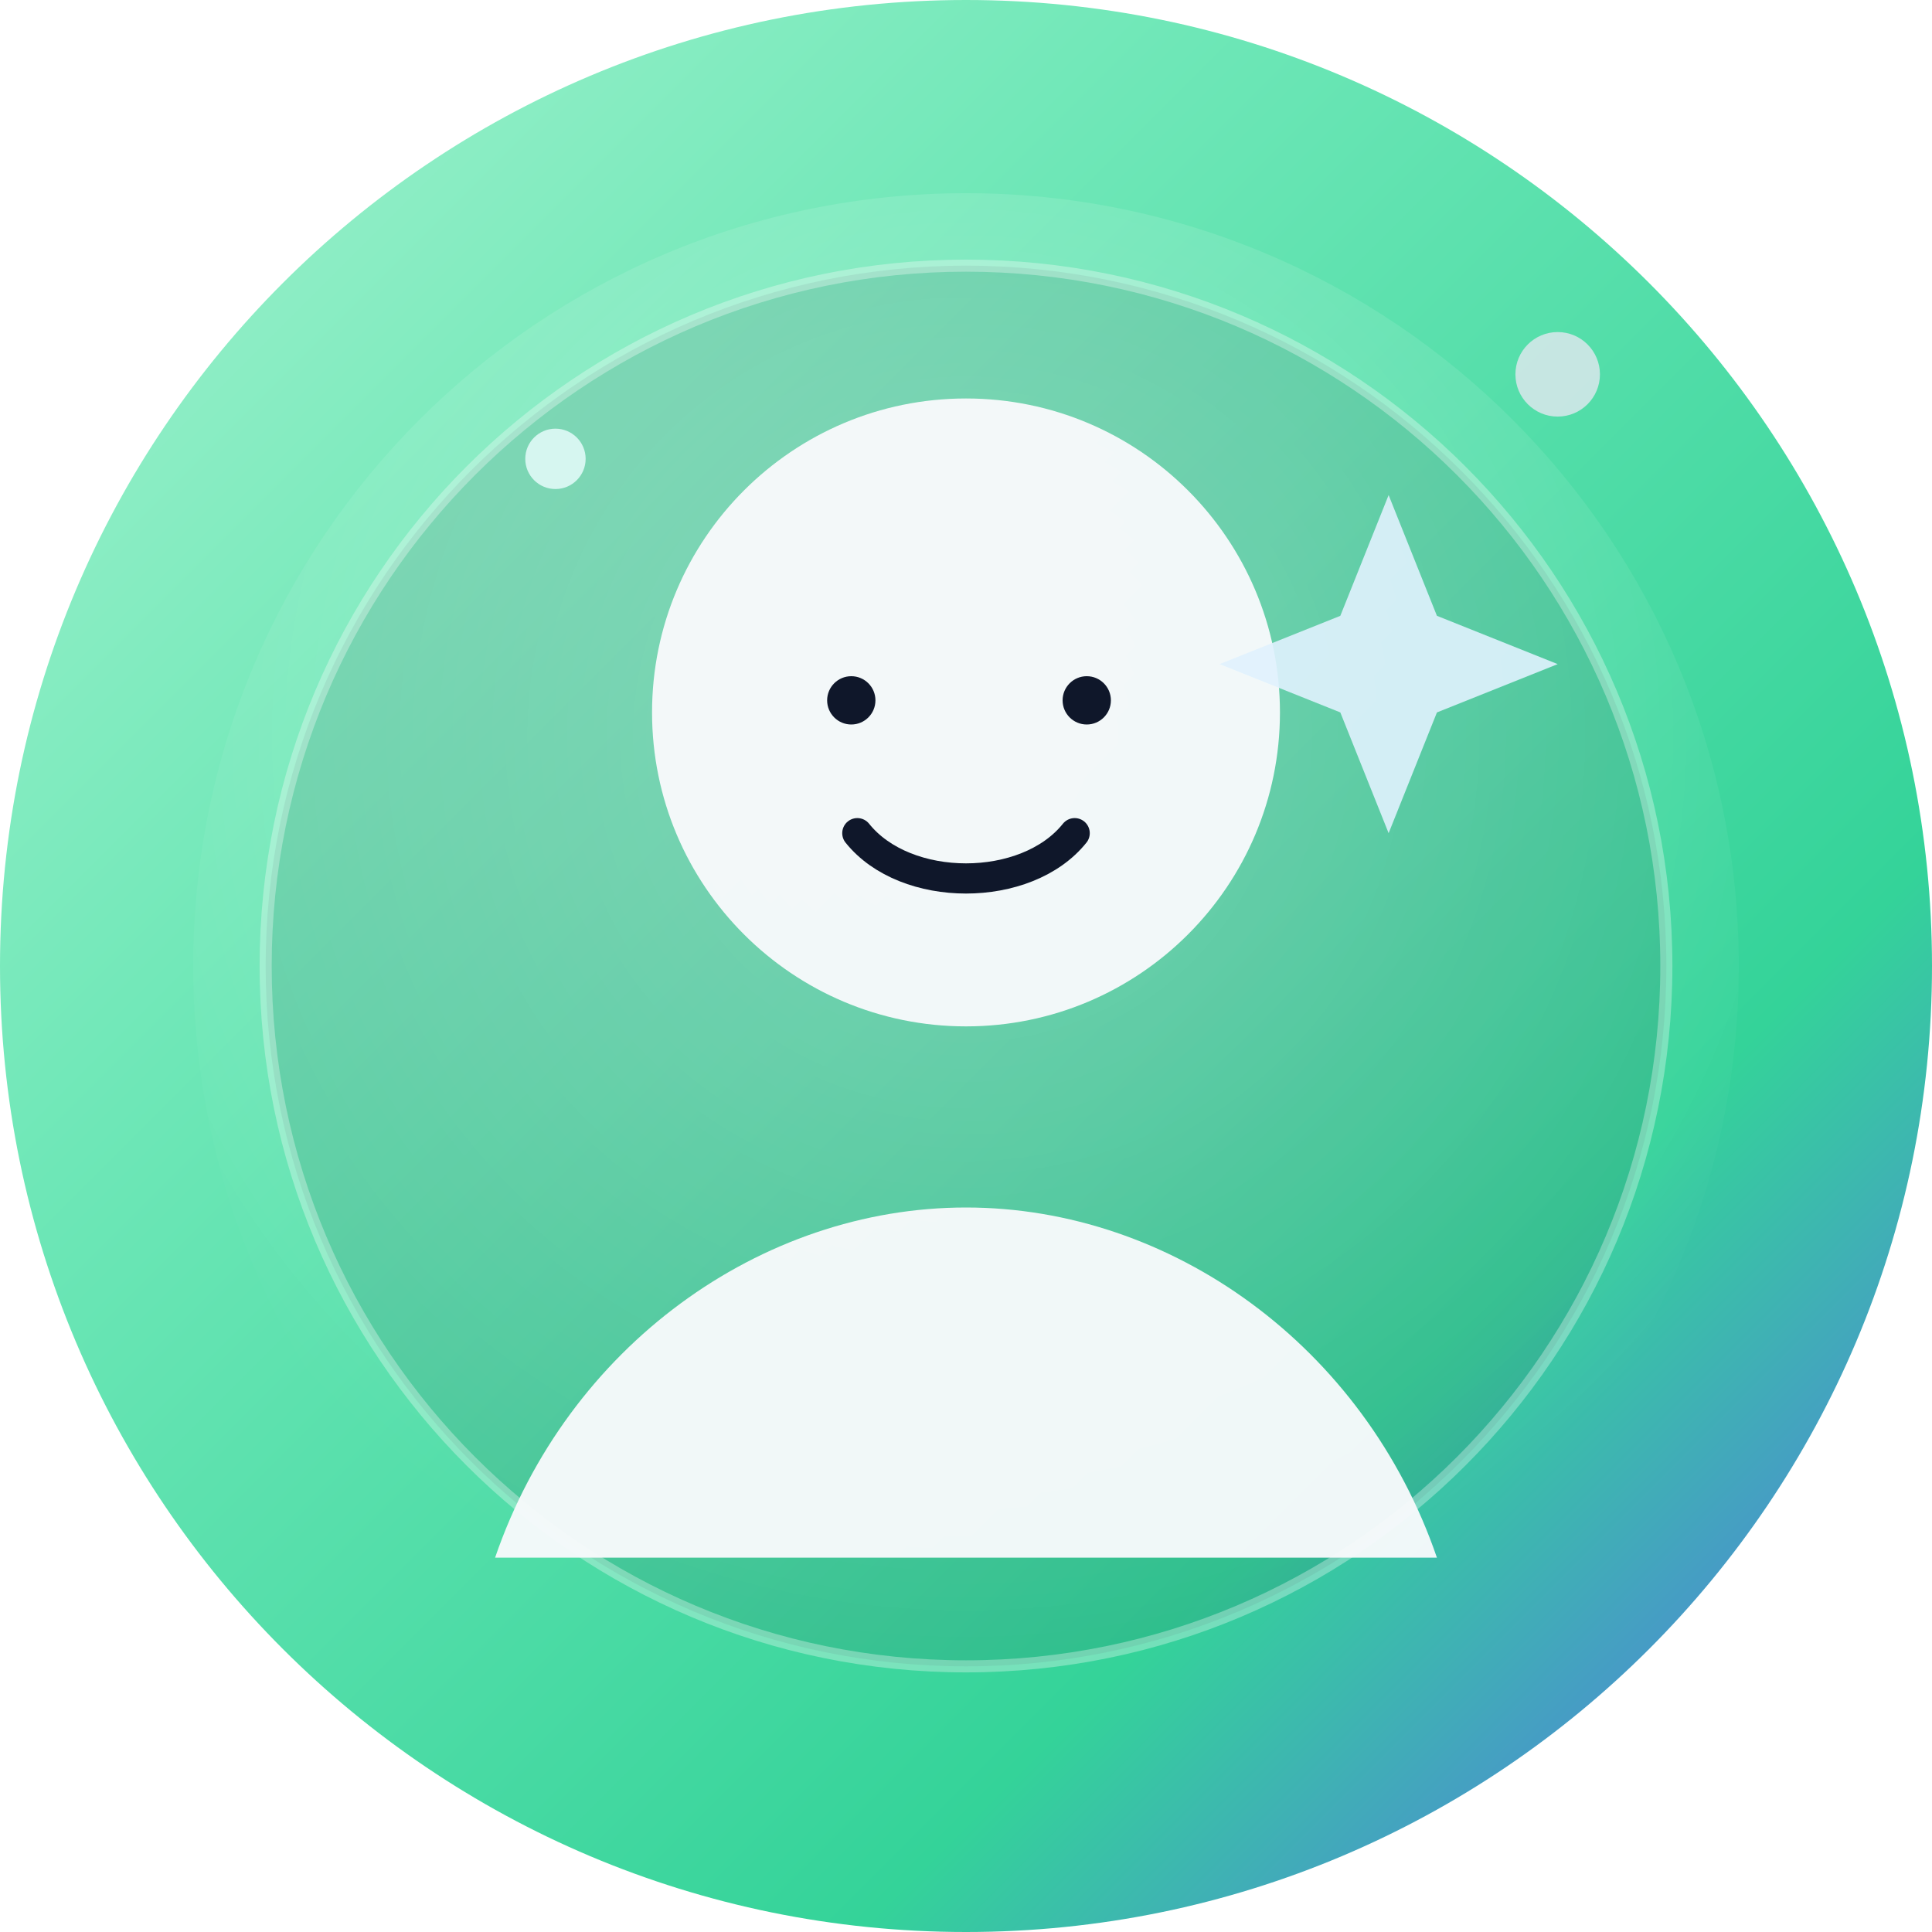
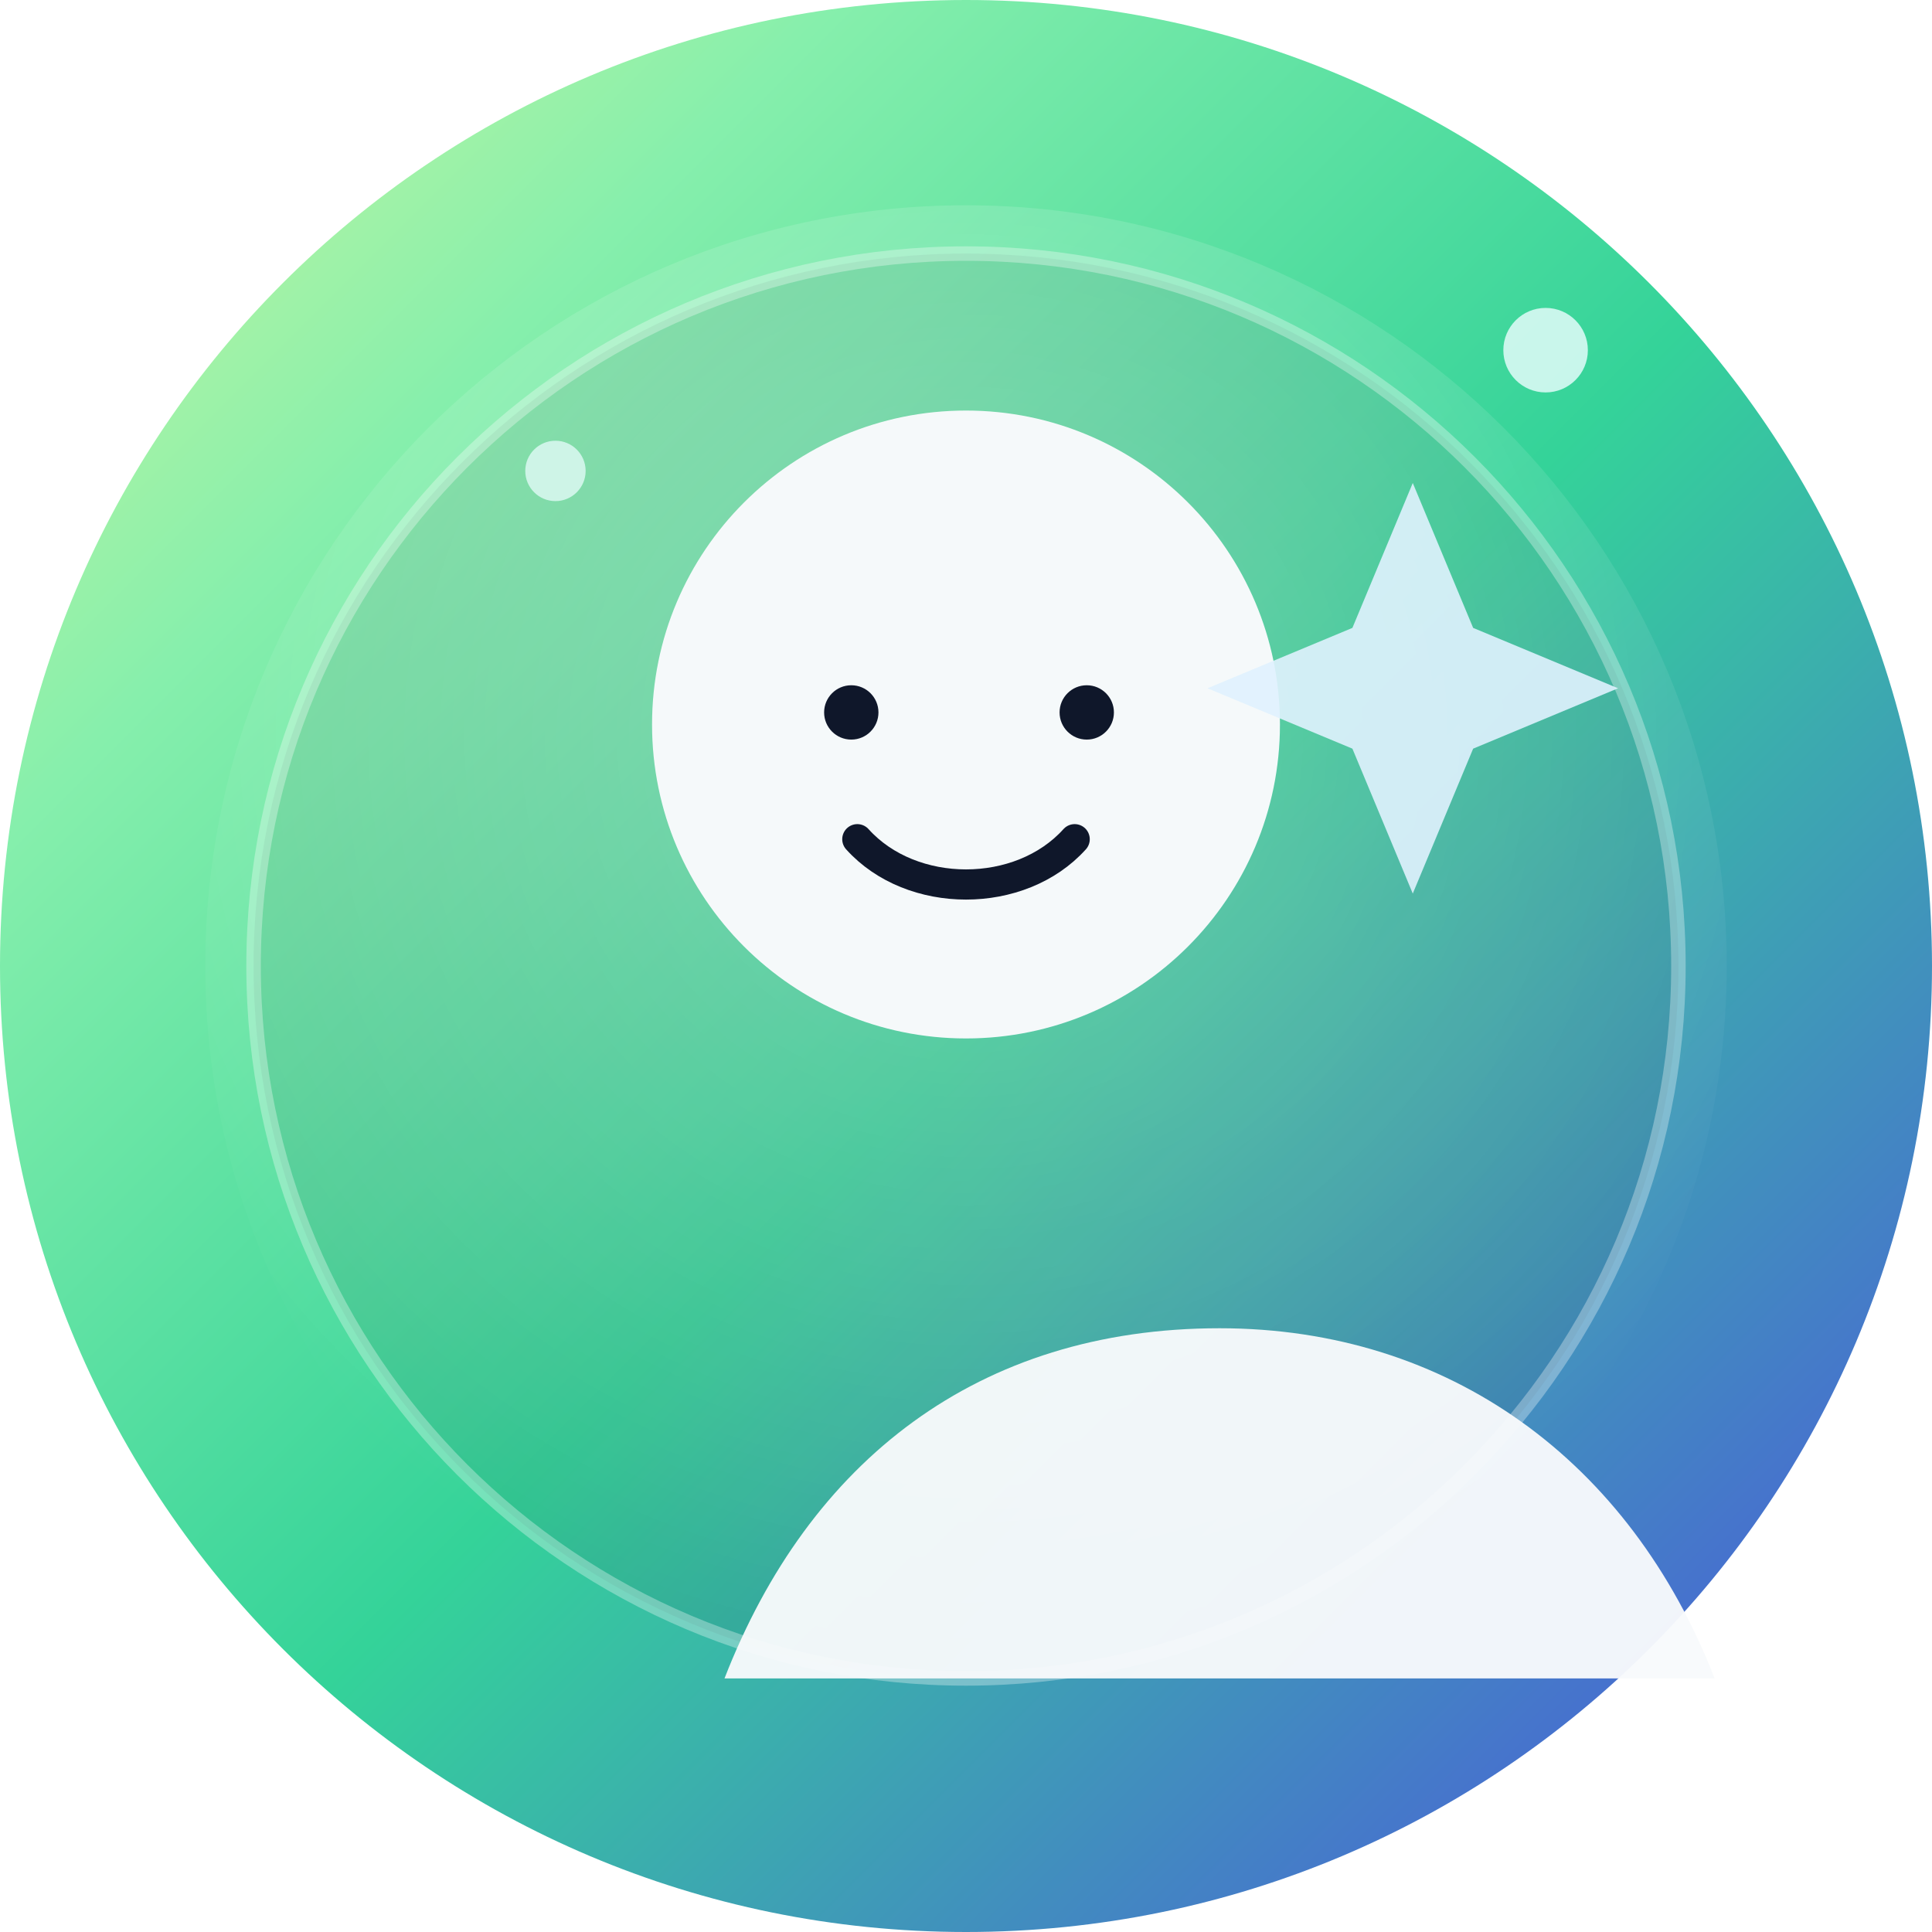
<svg xmlns="http://www.w3.org/2000/svg" viewBox="0 0 320 320" role="img" aria-labelledby="t d">
  <defs>
    <linearGradient id="bg" x1="0%" y1="0%" x2="100%" y2="100%">
-       <stop offset="0%" stop-color="#a7f3d0" />
-       <stop offset="32%" stop-color="#6ee7b7" />
-       <stop offset="72%" stop-color="#34d399" />
-       <stop offset="100%" stop-color="#5b5cf8" />
+       <stop offset="0%" stop-color="#d9f99d" />
+       <stop offset="22%" stop-color="#86efac" />
+       <stop offset="52%" stop-color="#34d399" />
+       <stop offset="100%" stop-color="#4f46e5" />
    </linearGradient>
    <radialGradient id="glow" cx="50%" cy="35%" r="60%">
-       <stop offset="0%" stop-color="#ffffff" stop-opacity="0.82" />
+       <stop offset="0%" stop-color="#ffffff" stop-opacity="0.9" />
      <stop offset="100%" stop-color="#ffffff" stop-opacity="0" />
    </radialGradient>
+     <linearGradient id="glassLine" x1="0%" y1="0%" x2="100%" y2="0%">
+       <stop offset="0%" stop-color="rgba(255,255,255,0.15)" />
+       <stop offset="50%" stop-color="rgba(255,255,255,0.9)" />
+       <stop offset="100%" stop-color="rgba(255,255,255,0.15)" />
+     </linearGradient>
  </defs>
  <rect width="320" height="320" rx="160" fill="url(#bg)" />
-   <circle cx="160" cy="160" r="128" fill="url(#glow)" opacity="0.34" />
-   <circle cx="160" cy="160" r="116" fill="rgba(7,18,30,0.10)" stroke="rgba(255,255,255,0.32)" stroke-width="2" />
-   <circle cx="160" cy="118" r="52" fill="#f8fafc" opacity="0.96" />
-   <path d="M82 258c12-35 44-58 78-58s66 23 78 58" fill="#f8fafc" opacity="0.96" />
-   <circle cx="141" cy="116" r="4" fill="#0f172a" />
-   <circle cx="180" cy="116" r="4" fill="#0f172a" />
-   <path d="M142 138c8 10 28 10 36 0" stroke="#0f172a" stroke-width="5" stroke-linecap="round" fill="none" />
-   <path d="M230 82l8 20 20 8-20 8-8 20-8-20-20-8 20-8 8-20z" fill="#e0f2fe" opacity="0.9" />
-   <circle cx="258" cy="62" r="7" fill="#e2e8f0" opacity="0.8" />
-   <circle cx="92" cy="76" r="5" fill="#ecfeff" opacity="0.8" />
+   <circle cx="160" cy="160" r="126" fill="url(#glow)" opacity="0.34" />
+   <circle cx="160" cy="160" r="118" fill="rgba(7,18,30,0.08)" stroke="rgba(255,255,255,0.32)" stroke-width="2.4" />
+   <path d="M120 278c14-36 42-58 82-58 38 0 68 22 82 58" fill="#f8fafc" opacity="0.96" />
+   <circle cx="160" cy="120" r="52" fill="#f8fafc" opacity="0.98" />
+   <circle cx="141" cy="118" r="4.5" fill="#0f172a" />
+   <circle cx="180" cy="118" r="4.5" fill="#0f172a" />
+   <path d="M142 139c9 10 27 10 36 0" stroke="#0f172a" stroke-width="5" stroke-linecap="round" fill="none" />
+   <path d="M234 80l10 24 24 10-24 10-10 24-10-24-24-10 24-10 10-24z" fill="#e0f2fe" opacity="0.9" />
+   <circle cx="256" cy="58" r="7" fill="#ecfeff" opacity="0.8" />
+   <circle cx="92" cy="78" r="5" fill="#ecfeff" opacity="0.72" />
+   <path d="M70 82h20" stroke="url(#glassLine)" stroke-width="4" stroke-linecap="round" opacity="0.8" />
</svg>
